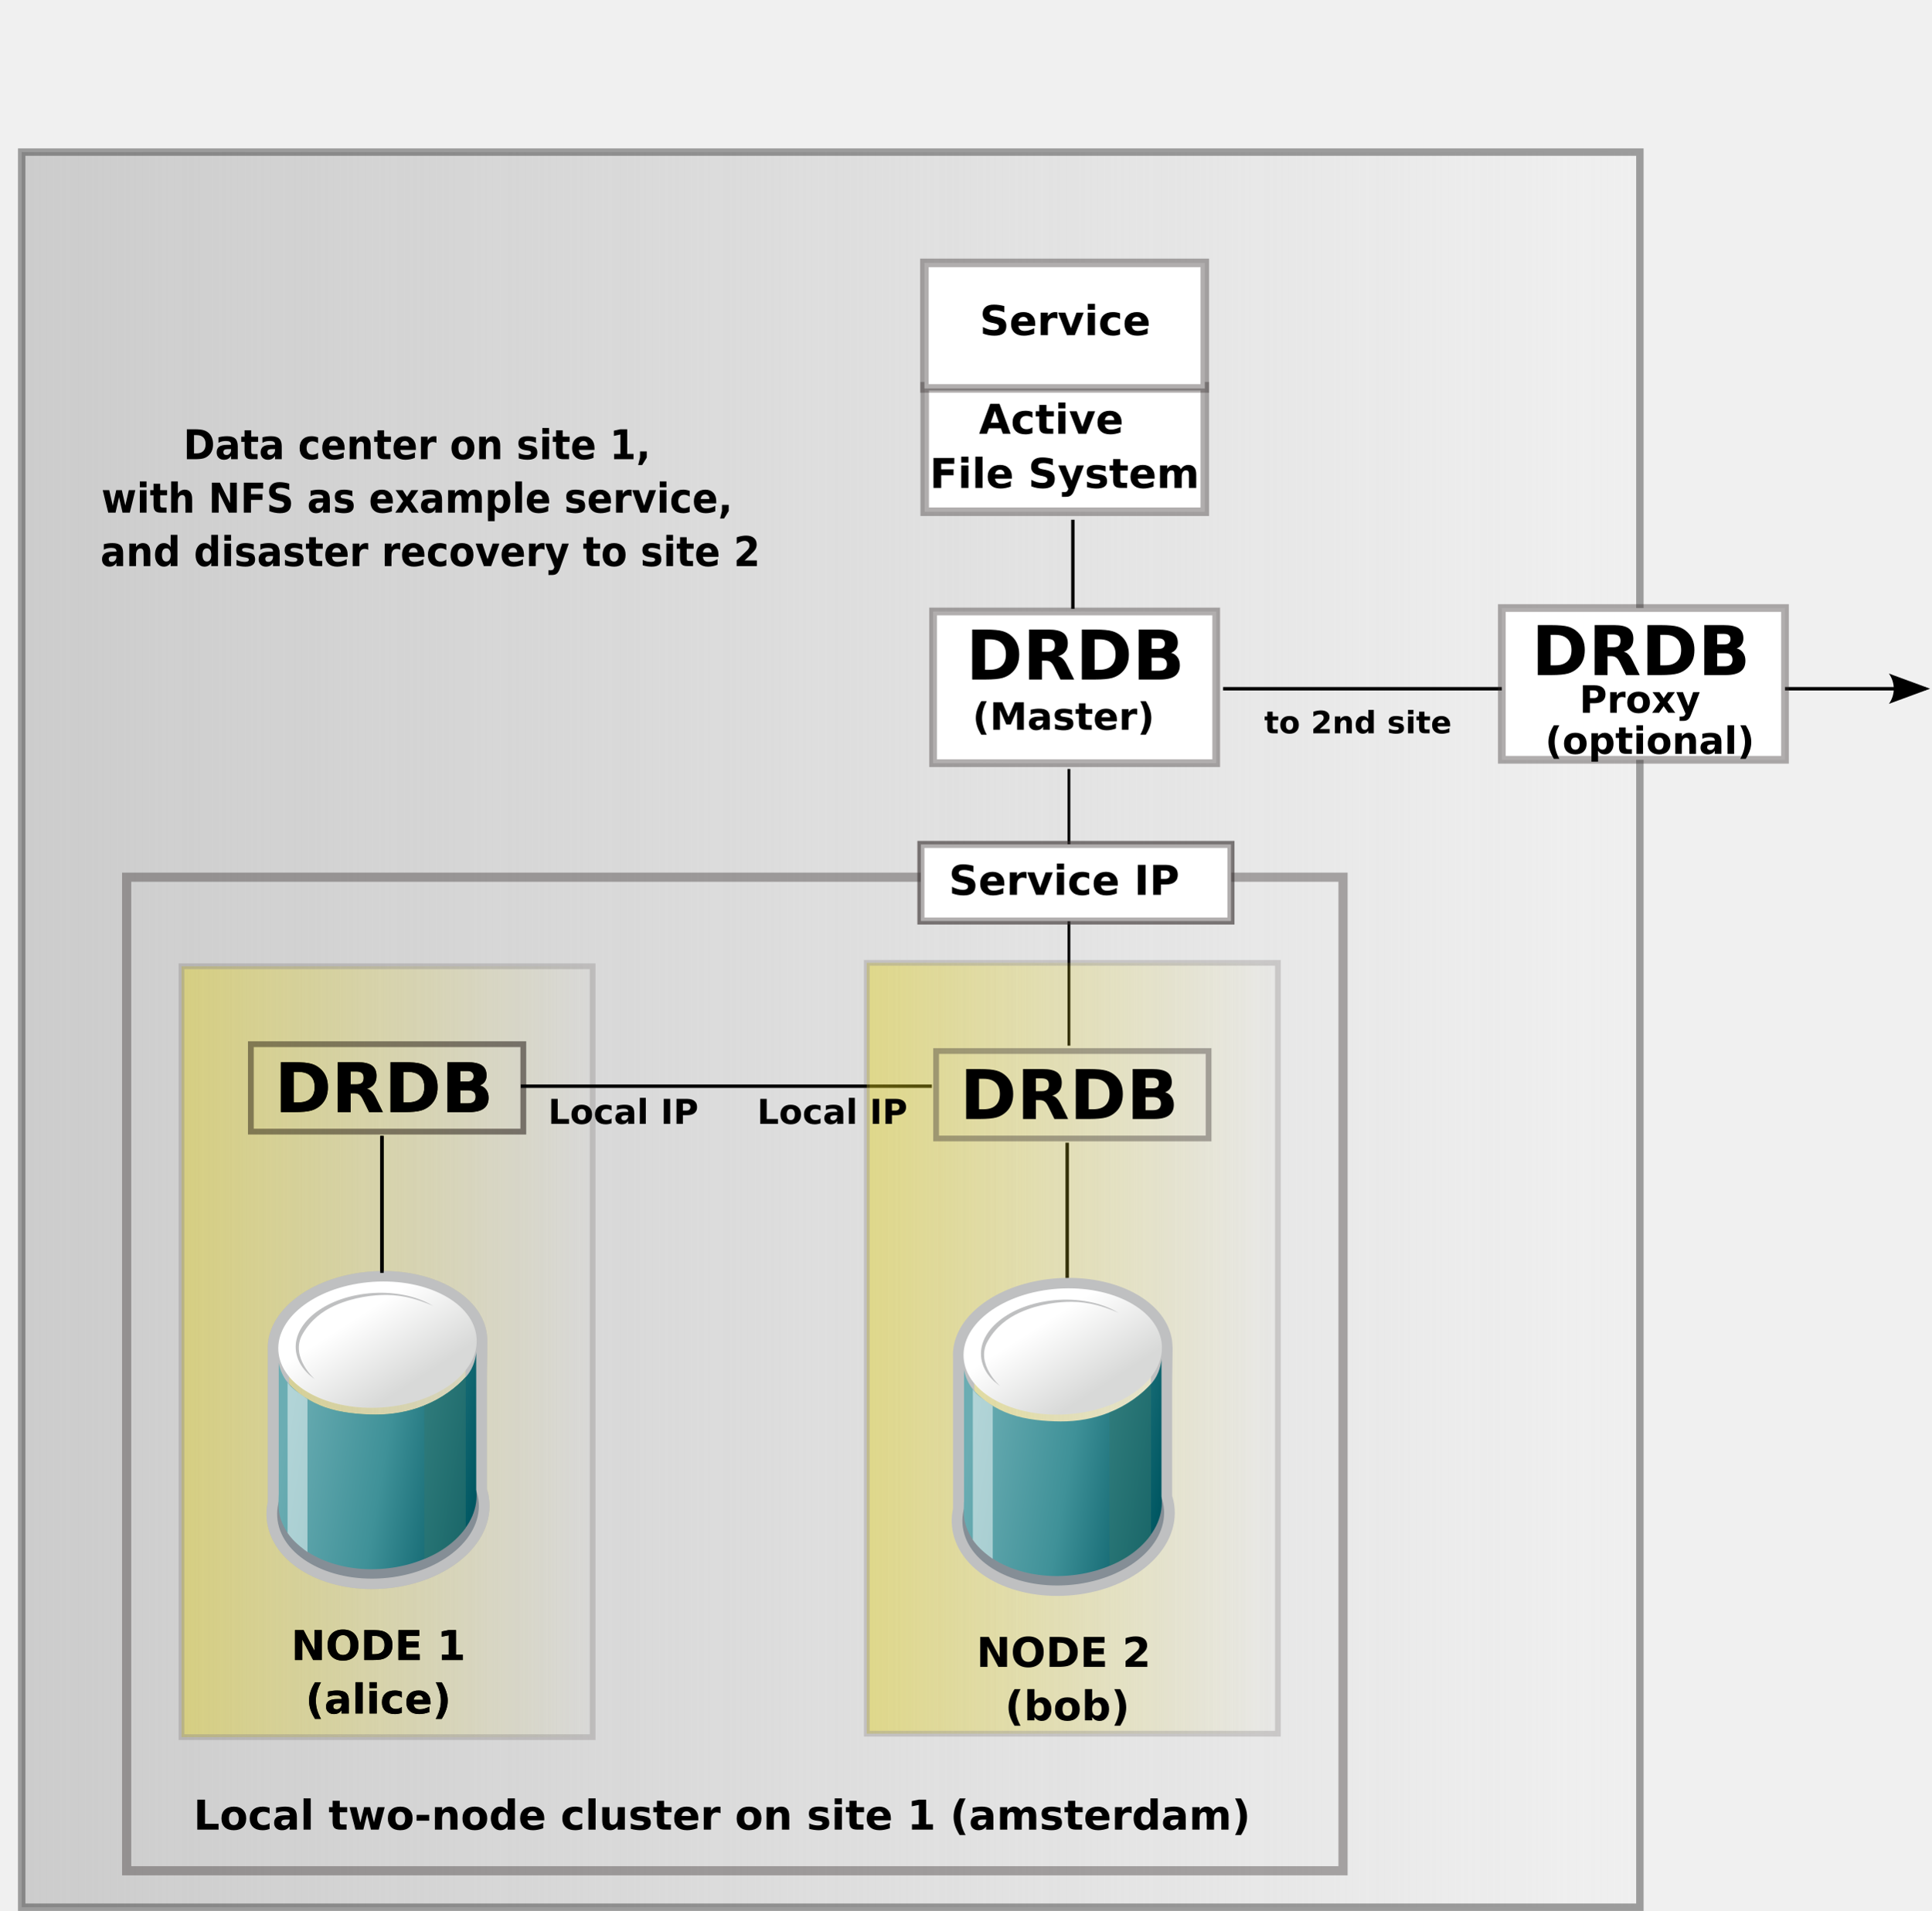
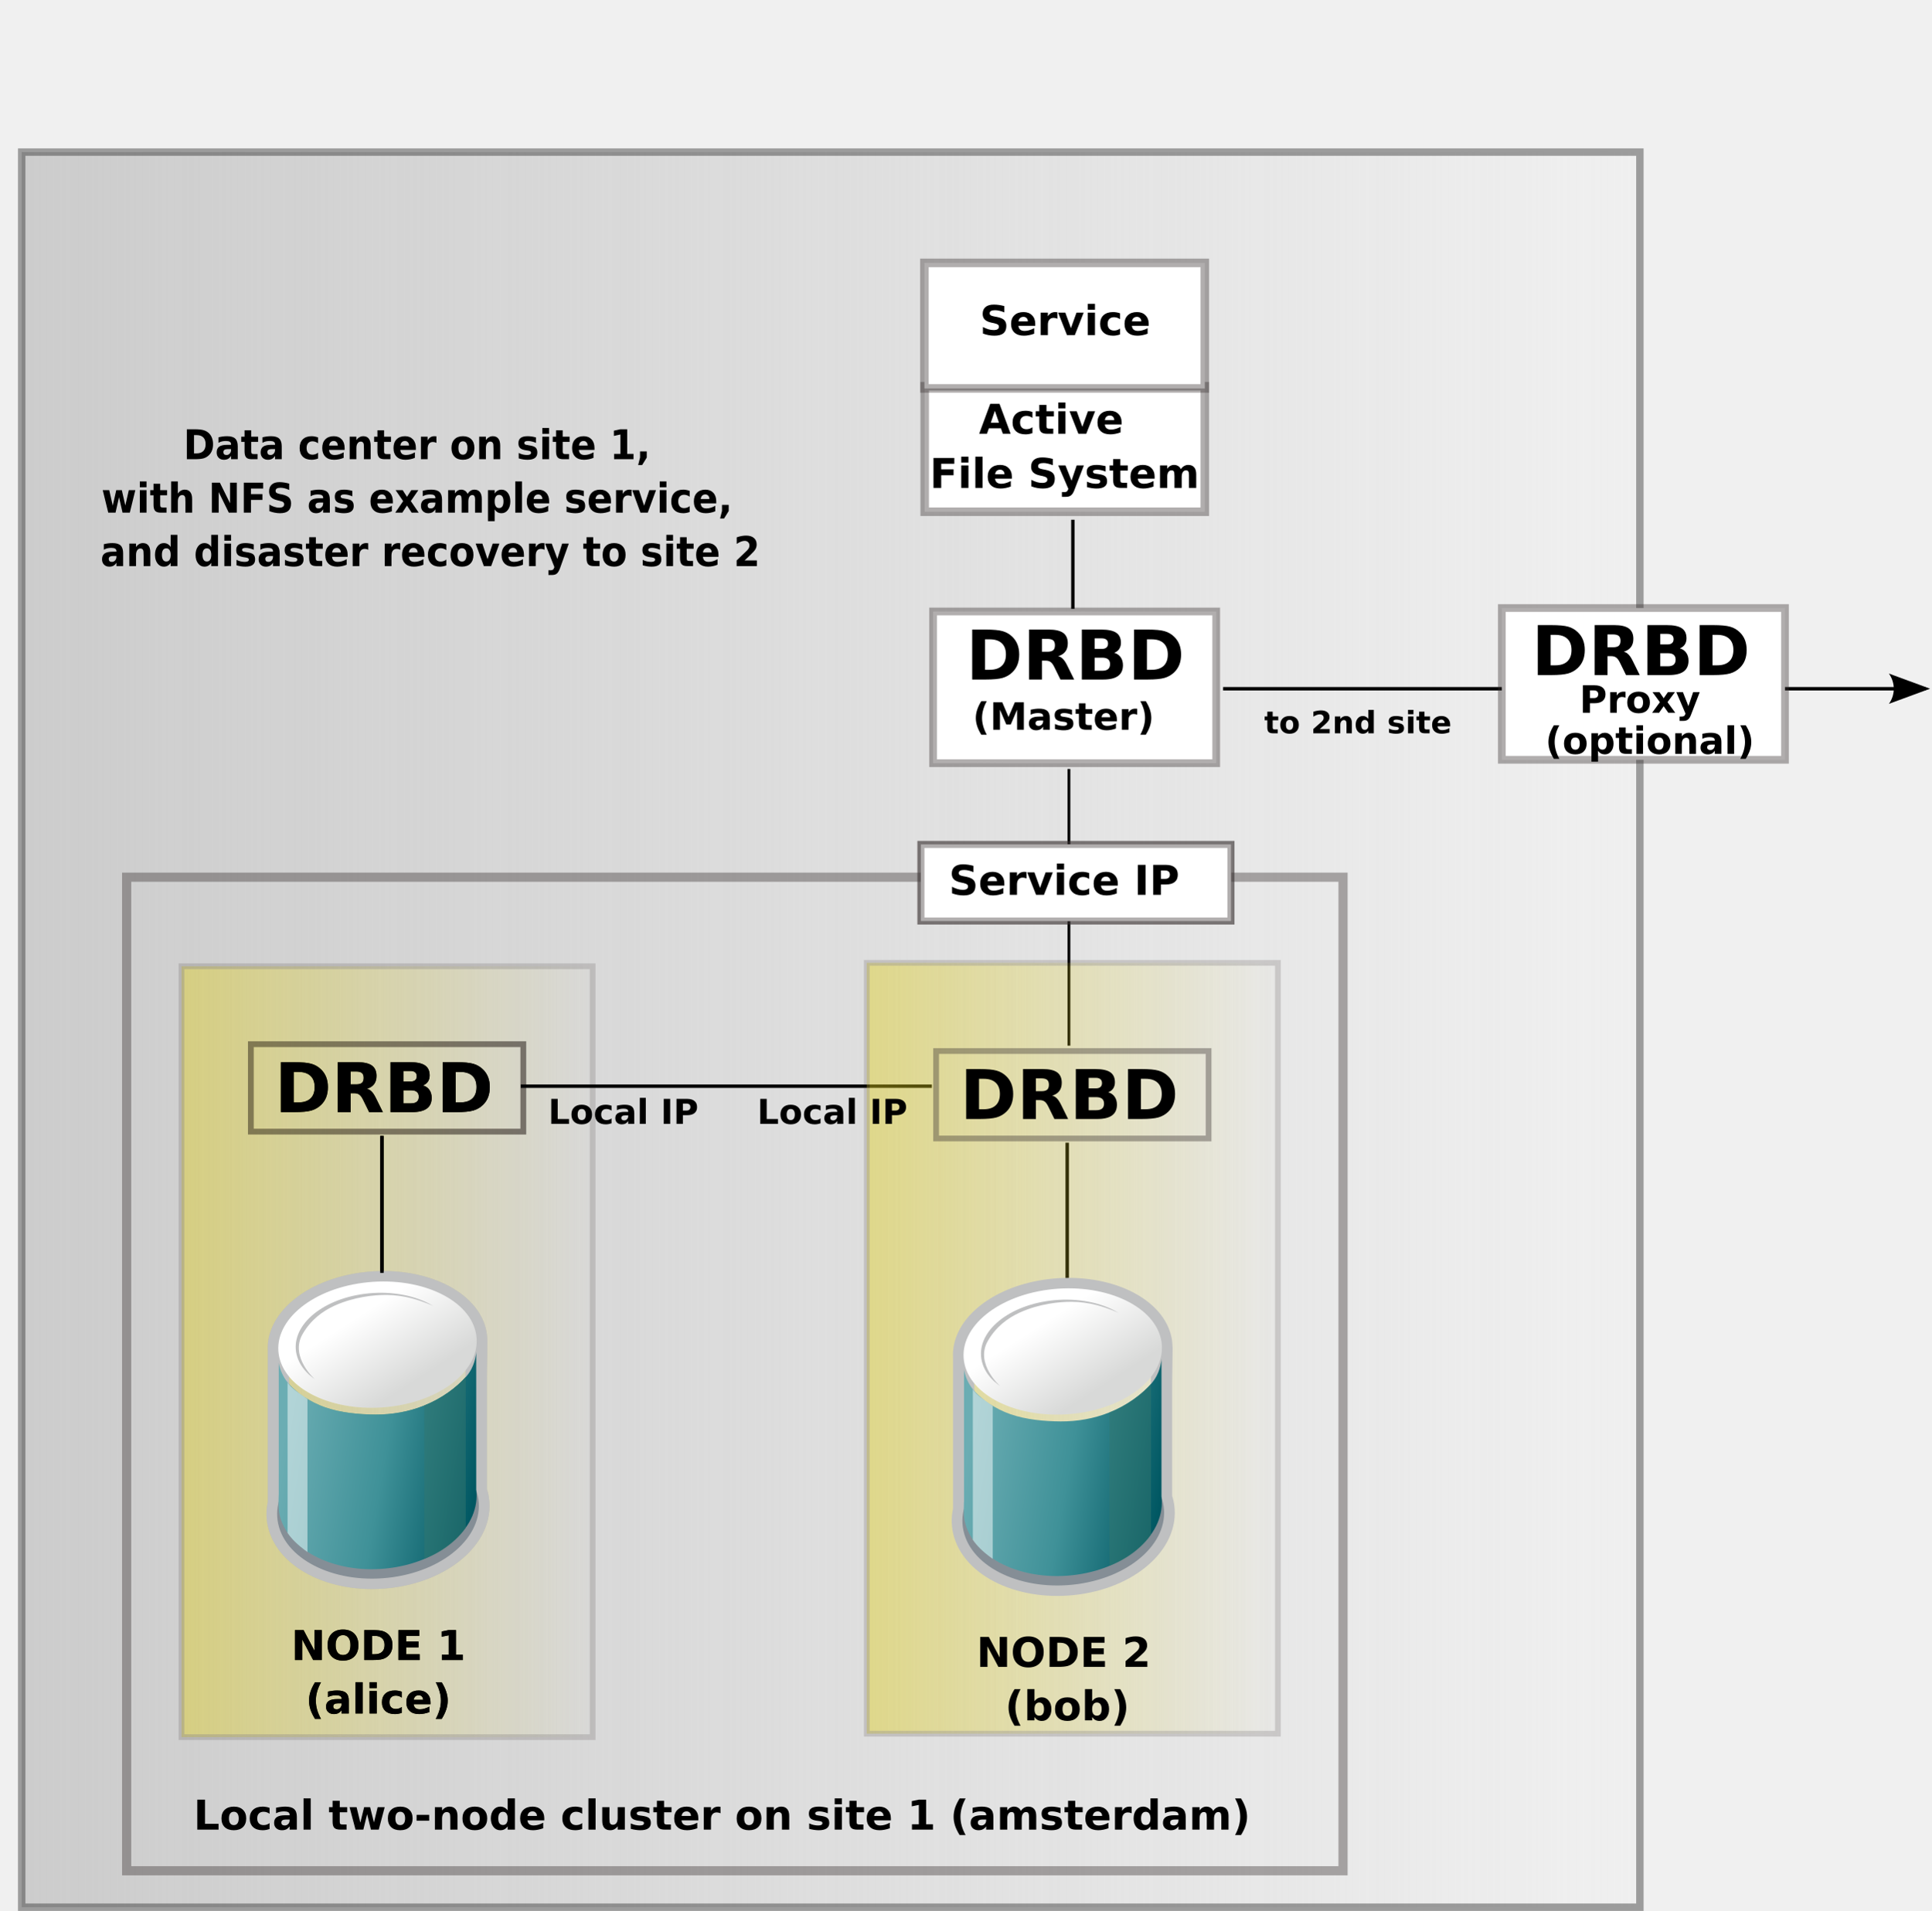
<svg xmlns="http://www.w3.org/2000/svg" xmlns:xlink="http://www.w3.org/1999/xlink" version="1.2" width="563.637" height="557.75" id="svg2">
  <defs id="defs4">
    <linearGradient id="linearGradient6430">
      <stop id="stop6432" style="stop-color:#cccccc;stop-opacity:1" offset="0" />
      <stop id="stop6434" style="stop-color:#cccccc;stop-opacity:0" offset="1" />
    </linearGradient>
    <linearGradient id="linearGradient6363">
      <stop id="stop6365" style="stop-color:#808000;stop-opacity:1" offset="0" />
      <stop id="stop6367" style="stop-color:#808000;stop-opacity:0" offset="1" />
    </linearGradient>
    <linearGradient id="linearGradient4055">
      <stop id="stop4057" style="stop-color:#000000;stop-opacity:1" offset="0" />
    </linearGradient>
    <linearGradient id="linearGradient14946">
      <stop id="stop14948" style="stop-color:#000000;stop-opacity:1" offset="0" />
      <stop id="stop14950" style="stop-color:#000000;stop-opacity:0" offset="1" />
    </linearGradient>
    <linearGradient id="linearGradient14862">
      <stop id="stop14864" style="stop-color:#decd1f;stop-opacity:1" offset="0" />
      <stop id="stop14866" style="stop-color:#decd1f;stop-opacity:0" offset="1" />
    </linearGradient>
    <linearGradient id="linearGradient14852">
      <stop id="stop14854" style="stop-color:#decd1f;stop-opacity:1" offset="0" />
      <stop id="stop14856" style="stop-color:#decd1f;stop-opacity:0" offset="1" />
    </linearGradient>
    <linearGradient id="linearGradient13113">
      <stop id="stop13115" style="stop-color:#393231;stop-opacity:1" offset="0" />
      <stop id="stop13117" style="stop-color:#393231;stop-opacity:0" offset="1" />
    </linearGradient>
    <linearGradient id="linearGradient12738">
      <stop id="stop12740" style="stop-color:#000000;stop-opacity:1" offset="0" />
    </linearGradient>
    <linearGradient id="linearGradient4685">
      <stop id="stop4687" style="stop-color:#000000;stop-opacity:1" offset="0" />
      <stop id="stop4689" style="stop-color:#000000;stop-opacity:0" offset="1" />
    </linearGradient>
    <marker refX="0" refY="0" orient="auto" id="marker4741" style="overflow:visible">
      <path d="M 8.719,4.034 -2.207,0.016 8.719,-4.002 c -1.745,2.372 -1.735,5.617 -6e-7,8.035 z" transform="matrix(-1.1,0,0,-1.1,-1.1,0)" id="path4505" style="font-size:12px;fill-rule:evenodd;stroke-width:0.625;stroke-linejoin:round" />
    </marker>
    <linearGradient id="linearGradient6317">
      <stop id="stop6319" style="stop-color:#000000;stop-opacity:1" offset="0" />
    </linearGradient>
    <marker refX="0" refY="0" orient="auto" id="Arrow2Lend" style="overflow:visible">
      <path d="M 8.719,4.034 -2.207,0.016 8.719,-4.002 c -1.745,2.372 -1.735,5.617 -6e-7,8.035 z" transform="matrix(-1.1,0,0,-1.1,-1.1,0)" id="path4446" style="fill-rule:evenodd;stroke-width:0.625;stroke-linejoin:round" />
    </marker>
    <marker refX="0" refY="0" orient="auto" id="Arrow2Lendh" style="overflow:visible">
      <path d="M 8.719,4.034 -2.207,0.016 8.719,-4.002 c -1.745,2.372 -1.735,5.617 -6e-7,8.035 z" transform="matrix(-1.1,0,0,-1.1,-1.1,0)" id="path6876" style="fill:#eb001d;fill-rule:evenodd;stroke:#eb001d;stroke-width:0.625;stroke-linejoin:round" />
    </marker>
    <marker refX="0" refY="0" orient="auto" id="Arrow2Lendhp" style="overflow:visible">
      <path d="M 8.719,4.034 -2.207,0.016 8.719,-4.002 c -1.745,2.372 -1.735,5.617 -6e-7,8.035 z" transform="matrix(-1.1,0,0,-1.1,-1.1,0)" id="path7121" style="fill:#eb1e51;fill-rule:evenodd;stroke:#eb1e51;stroke-width:0.625;stroke-linejoin:round" />
    </marker>
    <marker refX="0" refY="0" orient="auto" id="Arrow2Lendhpx" style="overflow:visible">
      <path d="M 8.719,4.034 -2.207,0.016 8.719,-4.002 c -1.745,2.372 -1.735,5.617 -6e-7,8.035 z" transform="matrix(-1.1,0,0,-1.1,-1.1,0)" id="path3122" style="fill:#ff0000;fill-rule:evenodd;stroke:#ff0000;stroke-width:0.625;stroke-linejoin:round" />
    </marker>
    <marker refX="0" refY="0" orient="auto" id="Arrow2Lendhpxl" style="overflow:visible">
      <path d="M 8.719,4.034 -2.207,0.016 8.719,-4.002 c -1.745,2.372 -1.735,5.617 -6e-7,8.035 z" transform="matrix(-1.1,0,0,-1.1,-1.1,0)" id="path6109" style="fill:#008e00;fill-rule:evenodd;stroke:#008e00;stroke-width:0.625;stroke-linejoin:round" />
    </marker>
    <marker refX="0" refY="0" orient="auto" id="Arrow2Lendhpxi" style="overflow:visible">
      <path d="M 8.719,4.034 -2.207,0.016 8.719,-4.002 c -1.745,2.372 -1.735,5.617 -6e-7,8.035 z" transform="matrix(-1.1,0,0,-1.1,-1.1,0)" id="path6834" style="fill:#007600;fill-rule:evenodd;stroke:#007600;stroke-width:0.625;stroke-linejoin:round" />
    </marker>
    <linearGradient x1="83.083" y1="557.162" x2="251.25" y2="557.162" id="linearGradient4695" xlink:href="#linearGradient4685" gradientUnits="userSpaceOnUse" />
    <linearGradient x1="438.562" y1="272.597" x2="456.949" y2="275.703" id="SVGID_29_" gradientUnits="userSpaceOnUse">
      <stop id="stop12283" style="stop-color:#6badb3;stop-opacity:1" offset="0" />
      <stop id="stop12285" style="stop-color:#3f9198;stop-opacity:1" offset="0.517" />
      <stop id="stop12287" style="stop-color:#005762;stop-opacity:1" offset="1" />
    </linearGradient>
    <linearGradient x1="445.584" y1="260.909" x2="452.468" y2="271.403" id="SVGID_30_" gradientUnits="userSpaceOnUse">
      <stop id="stop12292" style="stop-color:#ffffff;stop-opacity:1" offset="0" />
      <stop id="stop12294" style="stop-color:#d8d9d8;stop-opacity:1" offset="0.646" />
    </linearGradient>
    <linearGradient x1="438.562" y1="272.597" x2="456.949" y2="275.703" id="linearGradient12522" xlink:href="#SVGID_29_" gradientUnits="userSpaceOnUse" />
    <linearGradient x1="445.584" y1="260.909" x2="452.468" y2="271.403" id="linearGradient12524" xlink:href="#SVGID_30_" gradientUnits="userSpaceOnUse" />
    <linearGradient x1="438.562" y1="272.597" x2="456.949" y2="275.703" id="SVGID_29_-4" gradientUnits="userSpaceOnUse">
      <stop id="stop12283-0" style="stop-color:#6badb3;stop-opacity:1" offset="0" />
      <stop id="stop12285-0" style="stop-color:#3f9198;stop-opacity:1" offset="0.517" />
      <stop id="stop12287-7" style="stop-color:#005762;stop-opacity:1" offset="1" />
    </linearGradient>
    <linearGradient x1="445.584" y1="260.909" x2="452.468" y2="271.403" id="SVGID_30_-6" gradientUnits="userSpaceOnUse">
      <stop id="stop12292-8" style="stop-color:#ffffff;stop-opacity:1" offset="0" />
      <stop id="stop12294-8" style="stop-color:#d8d9d8;stop-opacity:1" offset="0.646" />
    </linearGradient>
    <linearGradient x1="438.562" y1="272.597" x2="456.949" y2="275.703" id="SVGID_29_-0" gradientUnits="userSpaceOnUse">
      <stop id="stop12283-3" style="stop-color:#6badb3;stop-opacity:1" offset="0" />
      <stop id="stop12285-8" style="stop-color:#3f9198;stop-opacity:1" offset="0.517" />
      <stop id="stop12287-4" style="stop-color:#005762;stop-opacity:1" offset="1" />
    </linearGradient>
    <linearGradient x1="445.584" y1="260.909" x2="452.468" y2="271.403" id="SVGID_30_-9" gradientUnits="userSpaceOnUse">
      <stop id="stop12292-81" style="stop-color:#ffffff;stop-opacity:1" offset="0" />
      <stop id="stop12294-9" style="stop-color:#d8d9d8;stop-opacity:1" offset="0.646" />
    </linearGradient>
    <linearGradient x1="438.562" y1="272.597" x2="456.949" y2="275.703" id="linearGradient12522-0" xlink:href="#SVGID_29_-5" gradientUnits="userSpaceOnUse" />
    <linearGradient x1="438.562" y1="272.597" x2="456.949" y2="275.703" id="SVGID_29_-5" gradientUnits="userSpaceOnUse">
      <stop id="stop12283-03" style="stop-color:#6badb3;stop-opacity:1" offset="0" />
      <stop id="stop12285-4" style="stop-color:#3f9198;stop-opacity:1" offset="0.517" />
      <stop id="stop12287-46" style="stop-color:#005762;stop-opacity:1" offset="1" />
    </linearGradient>
    <linearGradient x1="445.584" y1="260.909" x2="452.468" y2="271.403" id="linearGradient12524-9" xlink:href="#SVGID_30_-3" gradientUnits="userSpaceOnUse" />
    <linearGradient x1="445.584" y1="260.909" x2="452.468" y2="271.403" id="SVGID_30_-3" gradientUnits="userSpaceOnUse">
      <stop id="stop12292-6" style="stop-color:#ffffff;stop-opacity:1" offset="0" />
      <stop id="stop12294-4" style="stop-color:#d8d9d8;stop-opacity:1" offset="0.646" />
    </linearGradient>
    <linearGradient x1="73.9" y1="558.75" x2="196.1" y2="558.75" id="linearGradient13119" xlink:href="#linearGradient13113" gradientUnits="userSpaceOnUse" />
    <linearGradient x1="89.162" y1="558.75" x2="195.837" y2="558.75" id="linearGradient14858" xlink:href="#linearGradient14852" gradientUnits="userSpaceOnUse" />
    <linearGradient x1="94.162" y1="563.75" x2="215.837" y2="563.75" id="linearGradient14868" xlink:href="#linearGradient14862" gradientUnits="userSpaceOnUse" gradientTransform="translate(157.9688,-170.2188)" />
    <linearGradient x1="94.162" y1="563.75" x2="215.837" y2="563.75" id="linearGradient14868-3" xlink:href="#linearGradient14862-7" gradientUnits="userSpaceOnUse" gradientTransform="translate(178,-1)" />
    <linearGradient id="linearGradient14862-7">
      <stop id="stop14864-8" style="stop-color:#decd1f;stop-opacity:1" offset="0" />
      <stop id="stop14866-4" style="stop-color:#decd1f;stop-opacity:0" offset="1" />
    </linearGradient>
    <linearGradient x1="94.162" y1="563.75" x2="215.837" y2="563.75" id="linearGradient14885" xlink:href="#linearGradient14862-7" gradientUnits="userSpaceOnUse" gradientTransform="translate(-42.03125,-169.2188)" />
    <linearGradient x1="28.977" y1="426.25" x2="501.024" y2="426.25" id="linearGradient6369" xlink:href="#linearGradient6363" gradientUnits="userSpaceOnUse" gradientTransform="translate(-28.03125,-165.2188)" />
    <linearGradient x1="33.28" y1="448.25" x2="644.72" y2="448.25" id="linearGradient6436" xlink:href="#linearGradient6430" gradientUnits="userSpaceOnUse" gradientTransform="matrix(0.7756202,0,0,0.9366882,-20.4665,-119.3392)" />
    <linearGradient x1="438.562" y1="272.597" x2="456.949" y2="275.703" id="linearGradient7225" xlink:href="#SVGID_29_" gradientUnits="userSpaceOnUse" />
    <linearGradient x1="445.584" y1="260.909" x2="452.468" y2="271.403" id="linearGradient7227" xlink:href="#SVGID_30_" gradientUnits="userSpaceOnUse" />
  </defs>
  <rect width="472.277" height="512.277" x="6.33" y="44.393" id="rect6388" style="fill:url(#linearGradient6436);fill-opacity:1;fill-rule:nonzero;stroke:#1a1a1a;stroke-width:2.163;stroke-miterlimit:4;stroke-opacity:0.392;stroke-dasharray:none" />
  <flowRoot transform="translate(-28.03125,-165.2188)" id="flowRoot12674" xml:space="preserve" style="font-size:12px;font-style:normal;font-variant:normal;font-weight:normal;font-stretch:normal;text-align:start;line-height:130%;letter-spacing:0px;word-spacing:0px;writing-mode:lr-tb;text-anchor:start;fill:#000000;fill-opacity:1;stroke:none;font-family:Courier;-inkscape-font-specification:Courier">
    <flowRegion id="flowRegion12676">
      <rect width="181.578" height="37.468" x="57.644" y="433.228" id="rect12678" />
    </flowRegion>
    <flowPara id="flowPara12680" />
  </flowRoot>
  <flowRoot transform="matrix(10.34438,0,0,2.564094,-534.6883,-867.3829)" id="flowRoot12682" xml:space="preserve" style="font-size:12px;font-style:normal;font-variant:normal;font-weight:normal;font-stretch:normal;text-align:start;line-height:130%;letter-spacing:0px;word-spacing:0px;writing-mode:lr-tb;text-anchor:start;fill:#000000;fill-opacity:1;stroke:none;font-family:Courier;-inkscape-font-specification:Courier">
    <flowRegion id="flowRegion12684">
      <rect width="142.188" height="24.018" x="53.801" y="444.757" id="rect12686" />
    </flowRegion>
    <flowPara id="flowPara12688" />
  </flowRoot>
  <rect width="130" height="5" x="71.969" y="281.031" id="rect12736" style="fill:#ffffff;fill-opacity:0;stroke:#393231;stroke-width:1.2;stroke-miterlimit:4;stroke-opacity:0;stroke-dasharray:none" />
  <rect width="90" height="25" x="81.969" y="291.031" id="rect12744" style="fill:#ffffff;fill-opacity:0;stroke:#393231;stroke-width:1.2;stroke-miterlimit:4;stroke-opacity:0;stroke-dasharray:none" />
  <rect width="65" height="25" x="201.969" y="276.031" id="rect12746" style="fill:#ffffff;fill-opacity:0;stroke:#393231;stroke-width:1.2;stroke-miterlimit:4;stroke-opacity:0;stroke-dasharray:none" />
  <rect width="83.557" height="28.536" x="270.854" y="177.857" id="rect12724-5-6" style="fill:none;stroke:#393231;stroke-width:1.31;stroke-miterlimit:4;stroke-opacity:0;stroke-dasharray:none" />
  <rect width="82.633" height="44.286" x="272.324" y="178.474" id="rect12748-8-2" style="fill:#ffffff;fill-opacity:1;stroke:#393231;stroke-width:2.25;stroke-miterlimit:4;stroke-opacity:0.392;stroke-dasharray:none;stroke-dashoffset:0" />
  <g transform="translate(-28.03125,-165.2188)" id="g12849">
    <g transform="matrix(3.113427,0,0,3.054428,-1254.646,-247.5442)" id="g12272">
      <path d="m 456.768,278.091 c -0.035,-0.161 -0.086,-0.315 -0.137,-0.471 -0.004,-0.038 -0.002,-0.077 -0.008,-0.115 v -10.738 l 0.045,-3.468 -0.012,0.001 c 0.002,-0.299 -0.02,-0.599 -0.088,-0.899 -0.746,-3.263 -5.469,-5.359 -10.549,-4.681 -4.473,0.596 -7.729,3.14 -7.939,5.966 l 0,0 v 0.005 c -0.012,0.178 -0.012,0.355 0,0.533 v 0.327 0.966 13.251 -11.298 l 0.031,0.023 v 10.408 c 0,0 -0.021,0.381 -0.02,0.828 -0.004,0.012 -0.01,0.024 -0.012,0.038 -0.15,0.648 -0.164,1.318 -0.02,1.99 0.758,3.55 5.559,5.83 10.725,5.094 5.169,-0.736 8.741,-4.212 7.984,-7.76 z" id="path12274" style="fill:none;stroke:#bfc0c1;stroke-width:2;stroke-linecap:round;stroke-linejoin:round" />
      <g id="g12276">
        <path d="m 456.768,278.091 c 0.758,3.548 -2.814,7.023 -7.982,7.761 -5.166,0.736 -9.967,-1.544 -10.725,-5.094 -0.758,-3.549 2.814,-7.022 7.982,-7.761 5.166,-0.735 9.967,1.545 10.725,5.094 z" id="path12278" style="fill:#858e96" />
        <g id="g12280">
          <linearGradient x1="438.562" y1="272.597" x2="456.949" y2="275.703" id="linearGradient12397" gradientUnits="userSpaceOnUse">
            <stop id="stop12399" style="stop-color:#6badb3;stop-opacity:1" offset="0" />
            <stop id="stop12401" style="stop-color:#3f9198;stop-opacity:1" offset="0.517" />
            <stop id="stop12403" style="stop-color:#005762;stop-opacity:1" offset="1" />
          </linearGradient>
          <path d="m 456.623,277.505 v -12.796 -0.185 c 0,0 0.01,-0.079 0.014,-0.125 0.006,-0.063 0,-0.061 -0.063,0.315 -0.063,0.366 -0.178,0.79 -0.391,1.212 -0.125,0.247 -0.281,0.494 -0.48,0.729 -0.891,1.056 -2.324,2.134 -4.029,2.823 -1.391,0.563 -2.973,0.844 -4.508,0.832 -1.516,-0.012 -3.238,-0.164 -4.732,-0.701 -1.383,-0.496 -2.566,-1.346 -3.305,-2.152 -0.52,-0.568 -0.803,-1.197 -0.951,-1.781 -0.027,-0.104 -0.068,-0.309 -0.068,-0.309 l 0.002,0.148 V 277.9 c 0,0 -0.076,1.257 0.057,1.898 0.744,3.591 5.467,5.897 10.549,5.152 4.889,-0.715 8.317,-3.998 7.905,-7.445 z" id="path12289" style="fill:url(#linearGradient7225)" />
          <linearGradient x1="445.584" y1="260.909" x2="452.468" y2="271.403" id="linearGradient12406" gradientUnits="userSpaceOnUse">
            <stop id="stop12408" style="stop-color:#ffffff;stop-opacity:1" offset="0" />
            <stop id="stop12410" style="stop-color:#d8d9d8;stop-opacity:1" offset="0.646" />
          </linearGradient>
          <path d="m 456.568,262.401 c 0.746,3.263 -2.77,6.458 -7.852,7.134 -5.082,0.679 -9.805,-1.418 -10.549,-4.68 -0.744,-3.264 2.77,-6.458 7.852,-7.135 5.081,-0.678 9.803,1.418 10.549,4.681 z" id="path12296" style="fill:url(#linearGradient7227)" />
          <path d="m 455.641,266.746 v 14.388 c -0.826,1.216 -2.201,2.353 -3.887,2.961 v -14.651 c 1.685,-0.609 3.004,-1.763 3.887,-2.698 z" id="path12298" style="opacity:0.49;fill:#33776e" />
          <path d="m 438.939,281.628 v -14.369 c 0.494,0.661 0.852,0.833 1.865,1.578 v 14.612 c -1.007,-0.737 -1.517,-1.306 -1.865,-1.821 z" id="path12300" style="opacity:0.48;fill:#ffffff" />
          <path d="m 452.164,259.685 c 0.158,0.083 0.457,0.261 0.457,0.261 0,0 -0.928,-0.446 -2.082,-0.755 -0.732,-0.196 -1.563,-0.304 -2.285,-0.312 -1.188,-0.016 -3.102,0.195 -4.891,1.017 -1.168,0.538 -2.271,1.391 -3.025,2.737 -1.219,2.17 1.176,4.322 1.176,4.322 0,0 -0.396,-0.304 -0.572,-0.468 -0.588,-0.555 -0.996,-1.209 -1.162,-1.934 -0.604,-2.643 2.244,-5.229 6.357,-5.778 2.258,-0.3 4.429,0.075 6.027,0.91 z" id="path12302" style="fill:#bfc0c1" />
        </g>
      </g>
    </g>
    <text x="108.169" y="489.832" id="text12690" xml:space="preserve" style="font-size:20px;font-style:normal;font-variant:normal;font-weight:bold;font-stretch:normal;text-align:start;line-height:130%;letter-spacing:0px;word-spacing:0px;writing-mode:lr-tb;text-anchor:start;fill:#000000;fill-opacity:1;stroke:none;font-family:DejaVu Sans;-inkscape-font-specification:DejaVu Sans Bold">
-       <tspan x="108.169" y="489.832" id="tspan12692">DRDB</tspan>
+       <tspan x="108.169" y="489.832" id="tspan12692">DRBD</tspan>
    </text>
    <rect width="83.557" height="28.536" x="100.055" y="469.659" id="rect12724" style="fill:none;stroke:#393231;stroke-width:1.31;stroke-miterlimit:4;stroke-opacity:0;stroke-dasharray:none" />
    <rect width="79.525" height="25.525" x="101.238" y="469.988" id="rect12748" style="fill:#ffffff;fill-opacity:0;stroke:#393231;stroke-width:1.675;stroke-miterlimit:4;stroke-opacity:0.392;stroke-dasharray:none;stroke-dashoffset:0" />
    <path d="m 139.5,536.75 0,-40" id="path12820" style="fill:none;stroke:#000000;stroke-width:1px;stroke-linecap:butt;stroke-linejoin:miter;stroke-opacity:1" />
    <text x="113" y="649.75" id="text12835" xml:space="preserve" style="font-size:12px;font-style:normal;font-variant:normal;font-weight:bold;font-stretch:normal;text-align:start;line-height:130%;letter-spacing:0px;word-spacing:0px;writing-mode:lr-tb;text-anchor:start;fill:#000000;fill-opacity:1;stroke:none;font-family:DejaVu Sans;-inkscape-font-specification:DejaVu Sans Bold">
      <tspan x="113" y="649.75" id="tspan12839">NODE 1</tspan>
      <tspan x="113" y="665.35" id="tspan12847"> (alice)</tspan>
    </text>
  </g>
  <rect width="120" height="225" x="52.969" y="282.031" id="rect14860-6" style="opacity:0.442;fill:url(#linearGradient14885);fill-opacity:1;fill-rule:nonzero;stroke:#393231;stroke-width:1.675;stroke-miterlimit:4;stroke-opacity:0.392;stroke-dasharray:none;stroke-dashoffset:0" />
  <g transform="translate(-28.03125,-165.2188)" id="g12921">
    <g transform="matrix(3.113427,0,0,3.054428,-1254.646,-247.5442)" id="g12923">
      <path d="m 456.768,278.091 c -0.035,-0.161 -0.086,-0.315 -0.137,-0.471 -0.004,-0.038 -0.002,-0.077 -0.008,-0.115 v -10.738 l 0.045,-3.468 -0.012,0.001 c 0.002,-0.299 -0.02,-0.599 -0.088,-0.899 -0.746,-3.263 -5.469,-5.359 -10.549,-4.681 -4.473,0.596 -7.729,3.14 -7.939,5.966 l 0,0 v 0.005 c -0.012,0.178 -0.012,0.355 0,0.533 v 0.327 0.966 13.251 -11.298 l 0.031,0.023 v 10.408 c 0,0 -0.021,0.381 -0.02,0.828 -0.004,0.012 -0.01,0.024 -0.012,0.038 -0.15,0.648 -0.164,1.318 -0.02,1.99 0.758,3.55 5.559,5.83 10.725,5.094 5.169,-0.736 8.741,-4.212 7.984,-7.76 z" id="path12925" style="fill:none;stroke:#bfc0c1;stroke-width:2;stroke-linecap:round;stroke-linejoin:round" />
      <g id="g12927">
        <path d="m 456.768,278.091 c 0.758,3.548 -2.814,7.023 -7.982,7.761 -5.166,0.736 -9.967,-1.544 -10.725,-5.094 -0.758,-3.549 2.814,-7.022 7.982,-7.761 5.166,-0.735 9.967,1.545 10.725,5.094 z" id="path12929" style="fill:#858e96" />
        <g id="g12931">
          <linearGradient x1="438.562" y1="272.597" x2="456.949" y2="275.703" id="linearGradient12933" gradientUnits="userSpaceOnUse">
            <stop id="stop12935" style="stop-color:#6badb3;stop-opacity:1" offset="0" />
            <stop id="stop12937" style="stop-color:#3f9198;stop-opacity:1" offset="0.517" />
            <stop id="stop12939" style="stop-color:#005762;stop-opacity:1" offset="1" />
          </linearGradient>
          <path d="m 456.623,277.505 v -12.796 -0.185 c 0,0 0.01,-0.079 0.014,-0.125 0.006,-0.063 0,-0.061 -0.063,0.315 -0.063,0.366 -0.178,0.79 -0.391,1.212 -0.125,0.247 -0.281,0.494 -0.48,0.729 -0.891,1.056 -2.324,2.134 -4.029,2.823 -1.391,0.563 -2.973,0.844 -4.508,0.832 -1.516,-0.012 -3.238,-0.164 -4.732,-0.701 -1.383,-0.496 -2.566,-1.346 -3.305,-2.152 -0.52,-0.568 -0.803,-1.197 -0.951,-1.781 -0.027,-0.104 -0.068,-0.309 -0.068,-0.309 l 0.002,0.148 V 277.9 c 0,0 -0.076,1.257 0.057,1.898 0.744,3.591 5.467,5.897 10.549,5.152 4.889,-0.715 8.317,-3.998 7.905,-7.445 z" id="path12941" style="fill:url(#linearGradient12522)" />
          <linearGradient x1="445.584" y1="260.909" x2="452.468" y2="271.403" id="linearGradient12943" gradientUnits="userSpaceOnUse">
            <stop id="stop12945" style="stop-color:#ffffff;stop-opacity:1" offset="0" />
            <stop id="stop12947" style="stop-color:#d8d9d8;stop-opacity:1" offset="0.646" />
          </linearGradient>
          <path d="m 456.568,262.401 c 0.746,3.263 -2.77,6.458 -7.852,7.134 -5.082,0.679 -9.805,-1.418 -10.549,-4.68 -0.744,-3.264 2.77,-6.458 7.852,-7.135 5.081,-0.678 9.803,1.418 10.549,4.681 z" id="path12949" style="fill:url(#linearGradient12524)" />
          <path d="m 455.641,266.746 v 14.388 c -0.826,1.216 -2.201,2.353 -3.887,2.961 v -14.651 c 1.685,-0.609 3.004,-1.763 3.887,-2.698 z" id="path12951" style="opacity:0.49;fill:#33776e" />
          <path d="m 438.939,281.628 v -14.369 c 0.494,0.661 0.852,0.833 1.865,1.578 v 14.612 c -1.007,-0.737 -1.517,-1.306 -1.865,-1.821 z" id="path12953" style="opacity:0.48;fill:#ffffff" />
          <path d="m 452.164,259.685 c 0.158,0.083 0.457,0.261 0.457,0.261 0,0 -0.928,-0.446 -2.082,-0.755 -0.732,-0.196 -1.563,-0.304 -2.285,-0.312 -1.188,-0.016 -3.102,0.195 -4.891,1.017 -1.168,0.538 -2.271,1.391 -3.025,2.737 -1.219,2.17 1.176,4.322 1.176,4.322 0,0 -0.396,-0.304 -0.572,-0.468 -0.588,-0.555 -0.996,-1.209 -1.162,-1.934 -0.604,-2.643 2.244,-5.229 6.357,-5.778 2.258,-0.3 4.429,0.075 6.027,0.91 z" id="path12955" style="fill:#bfc0c1" />
        </g>
      </g>
    </g>
    <text x="108.169" y="489.832" id="text12957" xml:space="preserve" style="font-size:20px;font-style:normal;font-variant:normal;font-weight:bold;font-stretch:normal;text-align:start;line-height:130%;letter-spacing:0px;word-spacing:0px;writing-mode:lr-tb;text-anchor:start;fill:#000000;fill-opacity:1;stroke:none;font-family:DejaVu Sans;-inkscape-font-specification:DejaVu Sans Bold">
-       <tspan x="108.169" y="489.832" id="tspan12959">DRDB</tspan>
+       <tspan x="108.169" y="489.832" id="tspan12959">DRBD</tspan>
    </text>
    <rect width="83.557" height="28.536" x="100.055" y="469.659" id="rect12961" style="fill:none;stroke:#393231;stroke-width:1.31;stroke-miterlimit:4;stroke-opacity:0;stroke-dasharray:none" />
    <rect width="79.525" height="25.525" x="101.238" y="469.988" id="rect12963" style="fill:#ffffff;fill-opacity:0;stroke:#393231;stroke-width:1.675;stroke-miterlimit:4;stroke-opacity:0.392;stroke-dasharray:none;stroke-dashoffset:0" />
    <path d="m 139.5,536.75 0,-40" id="path12965" style="fill:none;stroke:#000000;stroke-width:1px;stroke-linecap:butt;stroke-linejoin:miter;stroke-opacity:1" />
    <text x="113" y="649.75" id="text12967" xml:space="preserve" style="font-size:12px;font-style:normal;font-variant:normal;font-weight:bold;font-stretch:normal;text-align:start;line-height:130%;letter-spacing:0px;word-spacing:0px;writing-mode:lr-tb;text-anchor:start;fill:#000000;fill-opacity:1;stroke:none;font-family:DejaVu Sans;-inkscape-font-specification:DejaVu Sans Bold">
      <tspan x="113" y="649.75" id="tspan12969">NODE 1</tspan>
      <tspan x="113" y="665.35" id="tspan12971"> (alice)</tspan>
    </text>
    <path d="m 369.5,596.75 0,-40" id="path12965-3" style="fill:none;stroke:#000000;stroke-width:1px;stroke-linecap:butt;stroke-linejoin:miter;stroke-opacity:1" />
    <path d="m 339.5,538.75 0,-40" id="path12965-2" style="fill:none;stroke:#000000;stroke-width:1px;stroke-linecap:butt;stroke-linejoin:miter;stroke-opacity:1" />
    <path d="m 340,389.67 0,80.751" id="path13073-7" style="fill:none;stroke:#000000;stroke-width:0.82px;stroke-linecap:butt;stroke-linejoin:miter;stroke-opacity:1" />
    <path d="m 180,482.25 120,0" id="path13073" style="fill:none;stroke:#000000;stroke-width:1px;stroke-linecap:butt;stroke-linejoin:miter;stroke-opacity:1" />
    <path d="m 341.158,342.915 0,-26" id="path12965-38" style="fill:none;stroke:#000000;stroke-width:1px;stroke-linecap:butt;stroke-linejoin:miter;stroke-opacity:1" />
  </g>
  <rect width="120" height="225" x="252.969" y="281.031" id="rect14860" style="opacity:0.442;fill:url(#linearGradient14868);fill-opacity:1;fill-rule:nonzero;stroke:#393231;stroke-width:1.675;stroke-miterlimit:4;stroke-opacity:0.392;stroke-dasharray:none;stroke-dashoffset:0" />
  <g transform="translate(171.9688,-163.2188)" id="g12849-7">
    <g transform="matrix(3.113427,0,0,3.054428,-1254.646,-247.5442)" id="g12272-4">
      <path d="m 456.768,278.091 c -0.035,-0.161 -0.086,-0.315 -0.137,-0.471 -0.004,-0.038 -0.002,-0.077 -0.008,-0.115 v -10.738 l 0.045,-3.468 -0.012,0.001 c 0.002,-0.299 -0.02,-0.599 -0.088,-0.899 -0.746,-3.263 -5.469,-5.359 -10.549,-4.681 -4.473,0.596 -7.729,3.14 -7.939,5.966 l 0,0 v 0.005 c -0.012,0.178 -0.012,0.355 0,0.533 v 0.327 0.966 13.251 -11.298 l 0.031,0.023 v 10.408 c 0,0 -0.021,0.381 -0.02,0.828 -0.004,0.012 -0.01,0.024 -0.012,0.038 -0.15,0.648 -0.164,1.318 -0.02,1.99 0.758,3.55 5.559,5.83 10.725,5.094 5.169,-0.736 8.741,-4.212 7.984,-7.76 z" id="path12274-4" style="fill:none;stroke:#bfc0c1;stroke-width:2;stroke-linecap:round;stroke-linejoin:round" />
      <g id="g12276-5">
        <path d="m 456.768,278.091 c 0.758,3.548 -2.814,7.023 -7.982,7.761 -5.166,0.736 -9.967,-1.544 -10.725,-5.094 -0.758,-3.549 2.814,-7.022 7.982,-7.761 5.166,-0.735 9.967,1.545 10.725,5.094 z" id="path12278-4" style="fill:#858e96" />
        <g id="g12280-7">
          <linearGradient x1="438.562" y1="272.597" x2="456.949" y2="275.703" id="linearGradient12397-3" gradientUnits="userSpaceOnUse">
            <stop id="stop12399-2" style="stop-color:#6badb3;stop-opacity:1" offset="0" />
            <stop id="stop12401-3" style="stop-color:#3f9198;stop-opacity:1" offset="0.517" />
            <stop id="stop12403-0" style="stop-color:#005762;stop-opacity:1" offset="1" />
          </linearGradient>
          <path d="m 456.623,277.505 v -12.796 -0.185 c 0,0 0.01,-0.079 0.014,-0.125 0.006,-0.063 0,-0.061 -0.063,0.315 -0.063,0.366 -0.178,0.79 -0.391,1.212 -0.125,0.247 -0.281,0.494 -0.48,0.729 -0.891,1.056 -2.324,2.134 -4.029,2.823 -1.391,0.563 -2.973,0.844 -4.508,0.832 -1.516,-0.012 -3.238,-0.164 -4.732,-0.701 -1.383,-0.496 -2.566,-1.346 -3.305,-2.152 -0.52,-0.568 -0.803,-1.197 -0.951,-1.781 -0.027,-0.104 -0.068,-0.309 -0.068,-0.309 l 0.002,0.148 V 277.9 c 0,0 -0.076,1.257 0.057,1.898 0.744,3.591 5.467,5.897 10.549,5.152 4.889,-0.715 8.317,-3.998 7.905,-7.445 z" id="path12289-3" style="fill:url(#linearGradient12522-0)" />
          <linearGradient x1="445.584" y1="260.909" x2="452.468" y2="271.403" id="linearGradient12406-2" gradientUnits="userSpaceOnUse">
            <stop id="stop12408-7" style="stop-color:#ffffff;stop-opacity:1" offset="0" />
            <stop id="stop12410-8" style="stop-color:#d8d9d8;stop-opacity:1" offset="0.646" />
          </linearGradient>
          <path d="m 456.568,262.401 c 0.746,3.263 -2.77,6.458 -7.852,7.134 -5.082,0.679 -9.805,-1.418 -10.549,-4.68 -0.744,-3.264 2.77,-6.458 7.852,-7.135 5.081,-0.678 9.803,1.418 10.549,4.681 z" id="path12296-2" style="fill:url(#linearGradient12524-9)" />
          <path d="m 455.641,266.746 v 14.388 c -0.826,1.216 -2.201,2.353 -3.887,2.961 v -14.651 c 1.685,-0.609 3.004,-1.763 3.887,-2.698 z" id="path12298-3" style="opacity:0.49;fill:#33776e" />
          <path d="m 438.939,281.628 v -14.369 c 0.494,0.661 0.852,0.833 1.865,1.578 v 14.612 c -1.007,-0.737 -1.517,-1.306 -1.865,-1.821 z" id="path12300-5" style="opacity:0.48;fill:#ffffff" />
          <path d="m 452.164,259.685 c 0.158,0.083 0.457,0.261 0.457,0.261 0,0 -0.928,-0.446 -2.082,-0.755 -0.732,-0.196 -1.563,-0.304 -2.285,-0.312 -1.188,-0.016 -3.102,0.195 -4.891,1.017 -1.168,0.538 -2.271,1.391 -3.025,2.737 -1.219,2.17 1.176,4.322 1.176,4.322 0,0 -0.396,-0.304 -0.572,-0.468 -0.588,-0.555 -0.996,-1.209 -1.162,-1.934 -0.604,-2.643 2.244,-5.229 6.357,-5.778 2.258,-0.3 4.429,0.075 6.027,0.91 z" id="path12302-3" style="fill:#bfc0c1" />
        </g>
      </g>
    </g>
    <text x="108.169" y="489.832" id="text12690-1" xml:space="preserve" style="font-size:20px;font-style:normal;font-variant:normal;font-weight:bold;font-stretch:normal;text-align:start;line-height:130%;letter-spacing:0px;word-spacing:0px;writing-mode:lr-tb;text-anchor:start;fill:#000000;fill-opacity:1;stroke:none;font-family:DejaVu Sans;-inkscape-font-specification:DejaVu Sans Bold">
-       <tspan x="108.169" y="489.832" id="tspan12692-8">DRDB</tspan>
+       <tspan x="108.169" y="489.832" id="tspan12692-8">DRBD</tspan>
    </text>
    <rect width="83.557" height="28.536" x="100.055" y="469.659" id="rect12724-3" style="fill:none;stroke:#393231;stroke-width:1.31;stroke-miterlimit:4;stroke-opacity:0;stroke-dasharray:none" />
    <rect width="79.525" height="25.525" x="101.238" y="469.988" id="rect12748-9" style="fill:#ffffff;fill-opacity:0;stroke:#393231;stroke-width:1.675;stroke-miterlimit:4;stroke-opacity:0.392;stroke-dasharray:none;stroke-dashoffset:0" />
    <text x="113" y="649.75" id="text12835-7" xml:space="preserve" style="font-size:12px;font-style:normal;font-variant:normal;font-weight:bold;font-stretch:normal;text-align:start;line-height:130%;letter-spacing:0px;word-spacing:0px;writing-mode:lr-tb;text-anchor:start;fill:#000000;fill-opacity:1;stroke:none;font-family:DejaVu Sans;-inkscape-font-specification:DejaVu Sans Bold">
      <tspan x="113" y="649.75" id="tspan13054">NODE 2</tspan>
      <tspan x="113" y="665.35" id="tspan13056">  (bob)</tspan>
    </text>
  </g>
  <rect width="355" height="290" x="36.969" y="256.031" id="rect14910" style="fill:none;stroke:#393231;stroke-width:2.675;stroke-miterlimit:4;stroke-opacity:0.392;stroke-dasharray:none;stroke-dashoffset:0" />
  <text x="56.469" y="534.031" id="text14906" xml:space="preserve" style="font-size:12px;font-style:normal;font-variant:normal;font-weight:bold;font-stretch:normal;text-align:start;line-height:130%;letter-spacing:0px;word-spacing:0px;writing-mode:lr-tb;text-anchor:start;fill:#000000;fill-opacity:1;stroke:none;font-family:DejaVu Sans;-inkscape-font-specification:DejaVu Sans Bold">
    <tspan x="56.469" y="534.031" id="tspan14974">Local two-node cluster on site 1 (amsterdam)</tspan>
  </text>
  <g transform="translate(-34.50051,-98.2093)" id="g12813-1">
    <g transform="translate(-40,-162)" id="g12777-6-6">
      <rect width="83.557" height="28.536" x="346.886" y="501.076" id="rect12724-5-6-1" style="fill:none;stroke:#393231;stroke-width:1.31;stroke-miterlimit:4;stroke-opacity:0;stroke-dasharray:none" />
      <rect width="117.854" height="16.573" x="300.158" y="411.36" transform="translate(46.46926,94.99055)" id="rect4061" style="fill:#ffffff;fill-opacity:0;fill-rule:nonzero;stroke:none" />
    </g>
  </g>
  <rect width="90.489" height="22.354" x="268.776" y="246.473" id="rect4067" style="fill:#ffffff;fill-opacity:1;stroke:#393231;stroke-width:2.047;stroke-miterlimit:4;stroke-opacity:0.392;stroke-dasharray:none;stroke-dashoffset:0" />
  <text x="276.92" y="261.19" id="text4069" xml:space="preserve" style="font-size:12px;font-style:normal;font-variant:normal;font-weight:bold;font-stretch:normal;text-align:start;line-height:130%;letter-spacing:0px;word-spacing:0px;writing-mode:lr-tb;text-anchor:start;fill:#000000;fill-opacity:1;stroke:none;font-family:DejaVu Sans;-inkscape-font-specification:DejaVu Sans Bold">
    <tspan x="276.92" y="261.19" id="tspan4071">Service IP</tspan>
  </text>
  <rect width="83.787" height="36.829" x="0.511" y="111.714" id="rect5525" style="opacity:0;fill:#000000;fill-opacity:0;fill-rule:nonzero;stroke:#393231;stroke-opacity:0.392" />
  <text x="283.847" y="212.995" id="text5537" xml:space="preserve" style="font-size:11px;font-style:normal;font-variant:normal;font-weight:bold;font-stretch:normal;text-align:start;line-height:130%;letter-spacing:0px;word-spacing:0px;writing-mode:lr-tb;text-anchor:start;fill:#000000;fill-opacity:1;stroke:none;font-family:DejaVu Sans;-inkscape-font-specification:DejaVu Sans Bold">
    <tspan x="283.847" y="212.995" id="tspan5539">(Master)</tspan>
  </text>
  <rect width="81.758" height="36.642" x="269.873" y="112.729" id="rect4067-4" style="fill:#ffffff;fill-opacity:1;stroke:#393231;stroke-width:2.491;stroke-miterlimit:4;stroke-opacity:0.392;stroke-dasharray:none;stroke-dashoffset:0" />
  <text x="285.719" y="126.605" id="text5600" xml:space="preserve" style="font-size:12px;font-style:normal;font-variant:normal;font-weight:bold;font-stretch:normal;text-align:start;line-height:130%;letter-spacing:0px;word-spacing:0px;writing-mode:lr-tb;text-anchor:start;fill:#000000;fill-opacity:1;stroke:none;font-family:DejaVu Sans;-inkscape-font-specification:DejaVu Sans Bold">
    <tspan x="285.719" y="126.605" id="tspan5646">Active </tspan>
    <tspan x="285.719" y="142.205" id="tspan5648" />
  </text>
  <rect width="81.836" height="36.641" x="269.795" y="76.729" id="rect4067-4-1" style="fill:#ffffff;fill-opacity:1;stroke:#393231;stroke-width:2.492;stroke-miterlimit:4;stroke-opacity:0.392;stroke-dasharray:none;stroke-dashoffset:0" />
  <text x="285.938" y="97.806" id="text5624" xml:space="preserve" style="font-size:12px;font-style:normal;font-variant:normal;font-weight:bold;font-stretch:normal;text-align:start;line-height:130%;letter-spacing:0px;word-spacing:0px;writing-mode:lr-tb;text-anchor:start;fill:#000000;fill-opacity:1;stroke:none;font-family:DejaVu Sans;-inkscape-font-specification:DejaVu Sans Bold">
    <tspan x="285.938" y="97.806" id="tspan5626">Service</tspan>
  </text>
  <text x="271.335" y="142.416" id="text5650" xml:space="preserve" style="font-size:12px;font-style:normal;font-variant:normal;font-weight:bold;font-stretch:normal;text-align:start;line-height:130%;letter-spacing:0px;word-spacing:0px;writing-mode:lr-tb;text-anchor:start;fill:#000000;fill-opacity:1;stroke:none;font-family:DejaVu Sans;-inkscape-font-specification:DejaVu Sans Bold">
    <tspan x="271.335" y="142.416" id="tspan5652">File System</tspan>
  </text>
  <use id="use5654" style="fill:none" x="0" y="0" width="703.188" height="726.25" xlink:href="#rect4067" />
  <use id="use5656" x="0" y="0" width="703.188" height="726.25" xlink:href="#text4069" />
  <path d="m 356.969,201.031 205,0" id="path5658" style="fill:none;stroke:#000000;stroke-width:1px;stroke-linecap:butt;stroke-linejoin:miter;stroke-opacity:1;marker-end:url(#marker4741)" />
  <rect width="82.633" height="44.286" x="438.324" y="177.474" id="rect12748-8-2-3" style="fill:#ffffff;fill-opacity:1;stroke:#393231;stroke-width:2.25;stroke-miterlimit:4;stroke-opacity:0.392;stroke-dasharray:none;stroke-dashoffset:0" />
  <text x="446.969" y="197.031" id="text12690-9-5-7" xml:space="preserve" style="font-size:20px;font-style:normal;font-variant:normal;font-weight:bold;font-stretch:normal;text-align:start;line-height:130%;letter-spacing:0px;word-spacing:0px;writing-mode:lr-tb;text-anchor:start;fill:#000000;fill-opacity:1;stroke:none;font-family:DejaVu Sans;-inkscape-font-specification:DejaVu Sans Bold">
-     <tspan x="446.969" y="197.031" id="tspan5533-7">DRDB</tspan>
+     <tspan x="446.969" y="197.031" id="tspan5533-7">DRBD</tspan>
  </text>
  <text x="460.969" y="208.031" id="text5893" xml:space="preserve" style="font-size:11px;font-style:normal;font-variant:normal;font-weight:bold;font-stretch:normal;text-align:start;line-height:130%;letter-spacing:0px;word-spacing:0px;writing-mode:lr-tb;text-anchor:start;fill:#000000;fill-opacity:1;stroke:none;font-family:DejaVu Sans;-inkscape-font-specification:DejaVu Sans Bold">
    <tspan x="460.969" y="208.031" id="tspan5895">Proxy</tspan>
  </text>
  <text x="450.969" y="220.031" id="text5897" xml:space="preserve" style="font-size:11px;font-style:normal;font-variant:normal;font-weight:bold;font-stretch:normal;text-align:start;line-height:130%;letter-spacing:0px;word-spacing:0px;writing-mode:lr-tb;text-anchor:start;fill:#000000;fill-opacity:1;stroke:none;font-family:DejaVu Sans;-inkscape-font-specification:DejaVu Sans Bold">
    <tspan x="450.969" y="220.031" id="tspan5899">(optional)</tspan>
  </text>
  <text x="368.969" y="214.031" id="text5901" xml:space="preserve" style="font-size:9px;font-style:normal;font-variant:normal;font-weight:bold;font-stretch:normal;text-align:start;line-height:130%;letter-spacing:0px;word-spacing:0px;writing-mode:lr-tb;text-anchor:start;fill:#000000;fill-opacity:1;stroke:none;font-family:DejaVu Sans;-inkscape-font-specification:DejaVu Sans Bold">
    <tspan x="368.969" y="214.031" id="tspan5903">to 2nd site</tspan>
  </text>
  <rect width="470" height="580" x="1.969" y="-28.969" id="rect6353" style="opacity:0;fill:url(#linearGradient6369);fill-opacity:1;fill-rule:nonzero;stroke:#393231;stroke-width:2.047;stroke-miterlimit:4;stroke-opacity:0.392;stroke-dasharray:none" />
  <rect width="520" height="560" x="-8.031" y="-8.969" id="rect6371" style="opacity:0;fill:#808080;fill-opacity:1;fill-rule:nonzero;stroke:#808000;stroke-width:2.047;stroke-miterlimit:4;stroke-opacity:0.392;stroke-dasharray:none" />
  <rect width="60" height="70" x="61.969" y="1.031" id="rect6386" style="opacity:0;fill:#808080;fill-opacity:0.392;fill-rule:nonzero;stroke:#808000;stroke-width:2.047;stroke-miterlimit:4;stroke-opacity:0.392;stroke-dasharray:none" />
  <text x="159.969" y="328.031" id="text6438" xml:space="preserve" style="font-size:10px;font-style:normal;font-variant:normal;font-weight:bold;font-stretch:normal;text-align:start;line-height:130%;letter-spacing:0px;word-spacing:0px;writing-mode:lr-tb;text-anchor:start;fill:#000000;fill-opacity:1;stroke:none;font-family:DejaVu Sans;-inkscape-font-specification:DejaVu Sans Bold">
    <tspan x="159.969" y="328.031" id="tspan6440">Local IP</tspan>
  </text>
  <text x="220.969" y="328.031" id="text6442" xml:space="preserve" style="font-size:10px;font-style:normal;font-variant:normal;font-weight:bold;font-stretch:normal;text-align:start;line-height:130%;letter-spacing:0px;word-spacing:0px;writing-mode:lr-tb;text-anchor:start;fill:#000000;fill-opacity:1;stroke:none;font-family:DejaVu Sans;-inkscape-font-specification:DejaVu Sans Bold">
    <tspan x="220.969" y="328.031" id="tspan6444">Local IP</tspan>
  </text>
  <text x="136.413" y="129.093" transform="scale(0.9631549,1.038255)" id="text6446" xml:space="preserve" style="font-size:11.558px;font-style:normal;font-variant:normal;font-weight:bold;font-stretch:normal;text-align:center;line-height:130%;letter-spacing:0px;word-spacing:0px;writing-mode:lr-tb;text-anchor:middle;fill:#000000;fill-opacity:1;stroke:none;font-family:DejaVu Sans;-inkscape-font-specification:DejaVu Sans Bold">
    <tspan x="138.422" y="129.093" id="tspan7984">Data center on site 1, </tspan>
    <tspan x="138.422" y="144.118" id="tspan7986">with NFS as example service, </tspan>
    <tspan x="136.413" y="159.143" id="tspan7988">and disaster recovery to site 2</tspan>
  </text>
  <text x="55.469" y="106.531" id="text6450" xml:space="preserve" style="font-size:12px;font-style:normal;font-variant:normal;font-weight:bold;font-stretch:normal;text-align:start;line-height:130%;letter-spacing:0px;word-spacing:0px;writing-mode:lr-tb;text-anchor:start;fill:#000000;fill-opacity:1;stroke:none;font-family:DejaVu Sans;-inkscape-font-specification:DejaVu Sans Bold">
    <tspan x="55.469" y="106.531" id="tspan6454" />
  </text>
  <text x="281.898" y="198.333" id="text12690-9-5-7-1" xml:space="preserve" style="font-size:20px;font-style:normal;font-variant:normal;font-weight:bold;font-stretch:normal;text-align:start;line-height:130%;letter-spacing:0px;word-spacing:0px;writing-mode:lr-tb;text-anchor:start;fill:#000000;fill-opacity:1;stroke:none;font-family:DejaVu Sans;-inkscape-font-specification:DejaVu Sans Bold">
-     <tspan x="281.898" y="198.333" id="tspan5533-7-8">DRDB</tspan>
+     <tspan x="281.898" y="198.333" id="tspan5533-7-8">DRBD</tspan>
  </text>
</svg>
